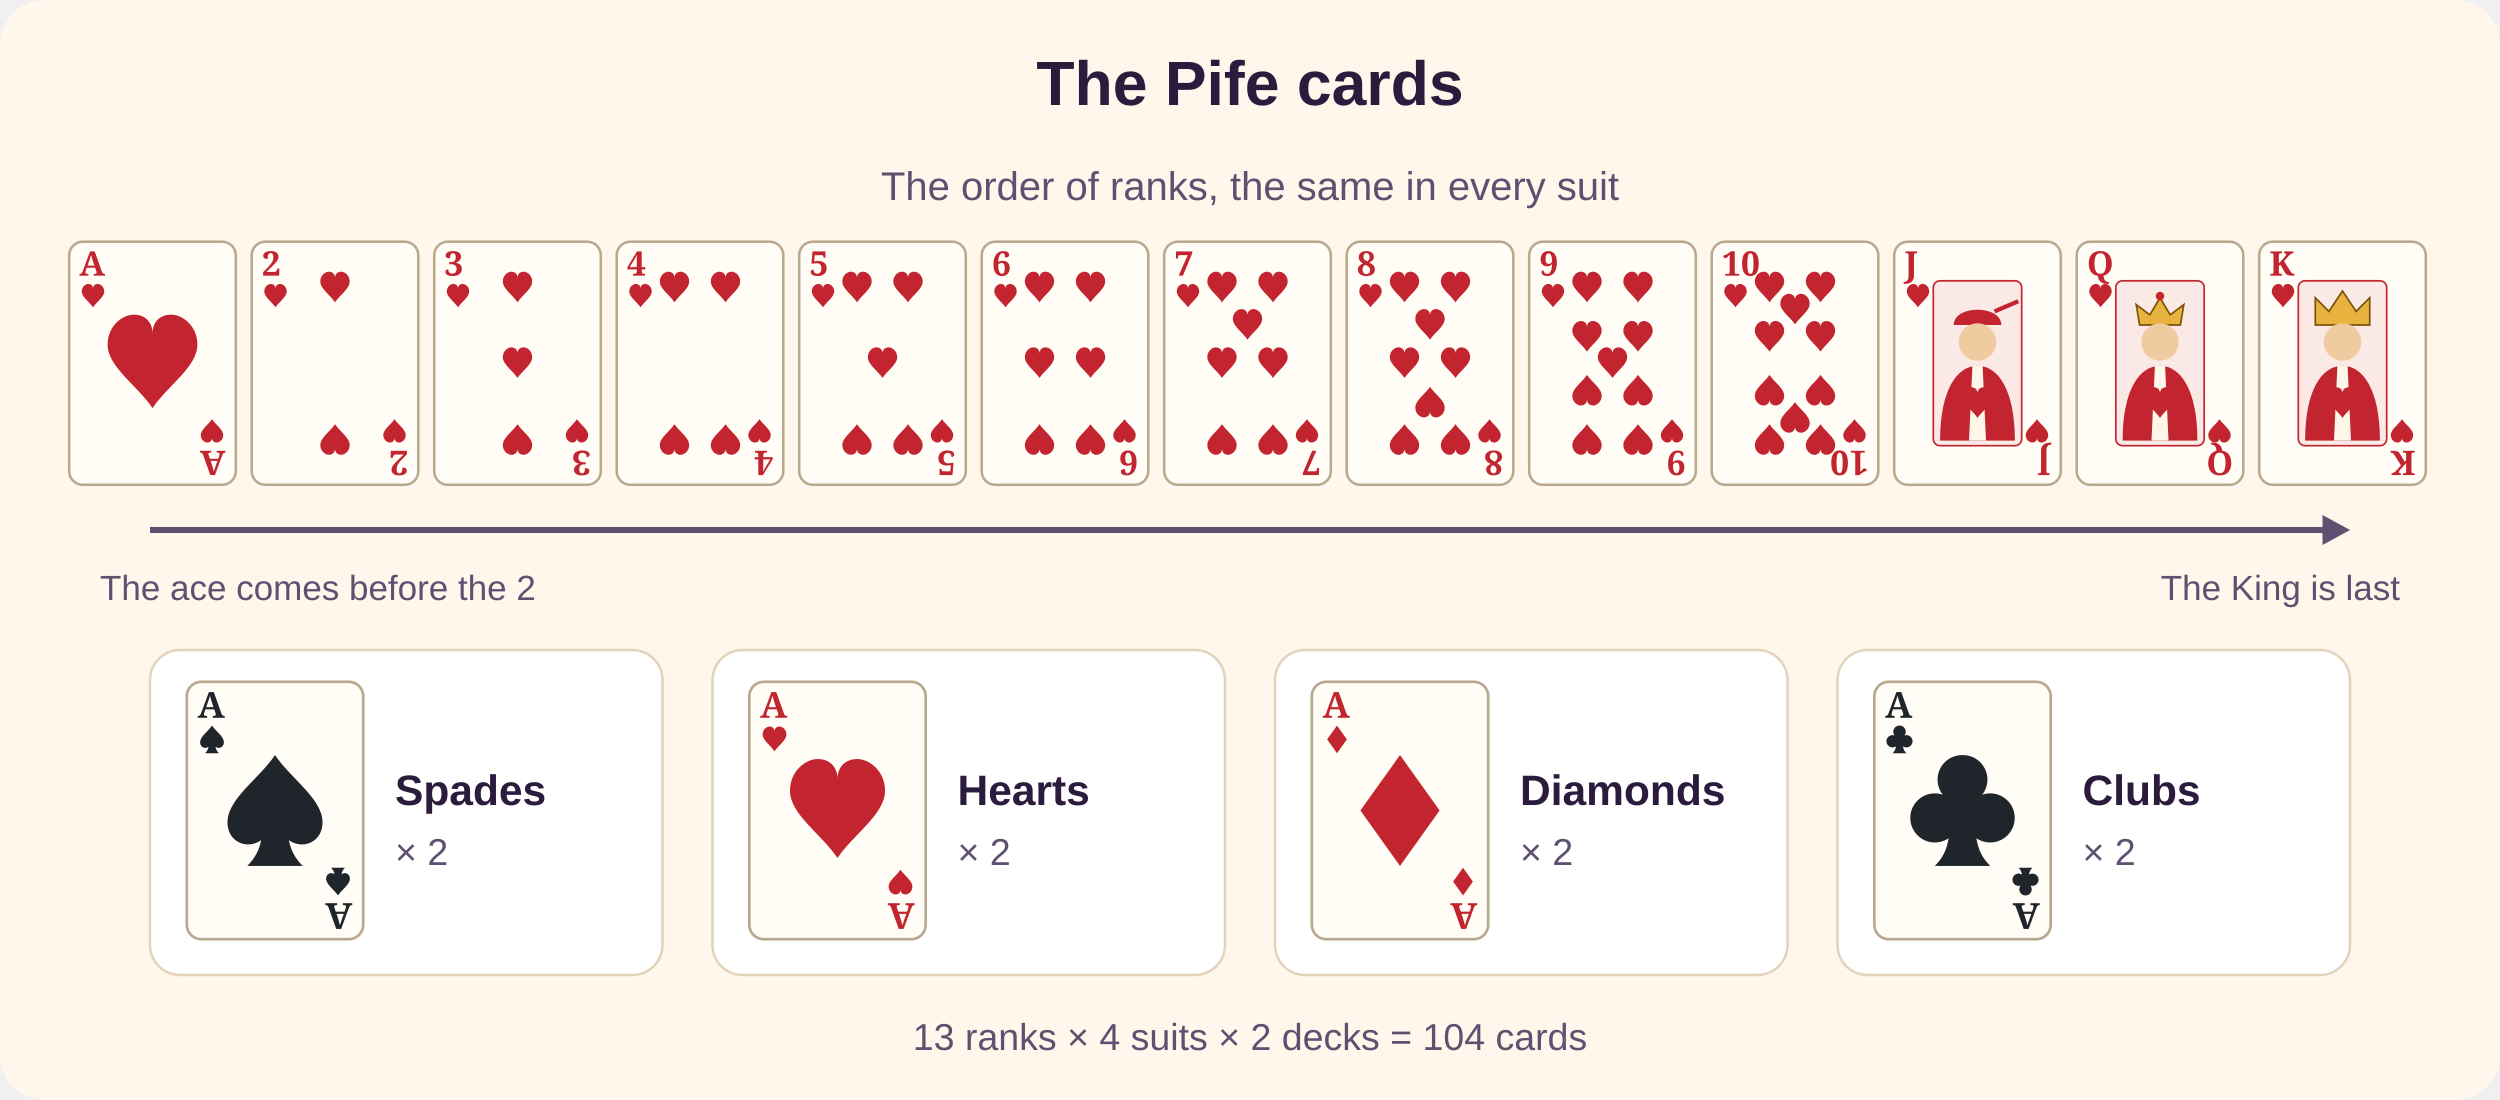
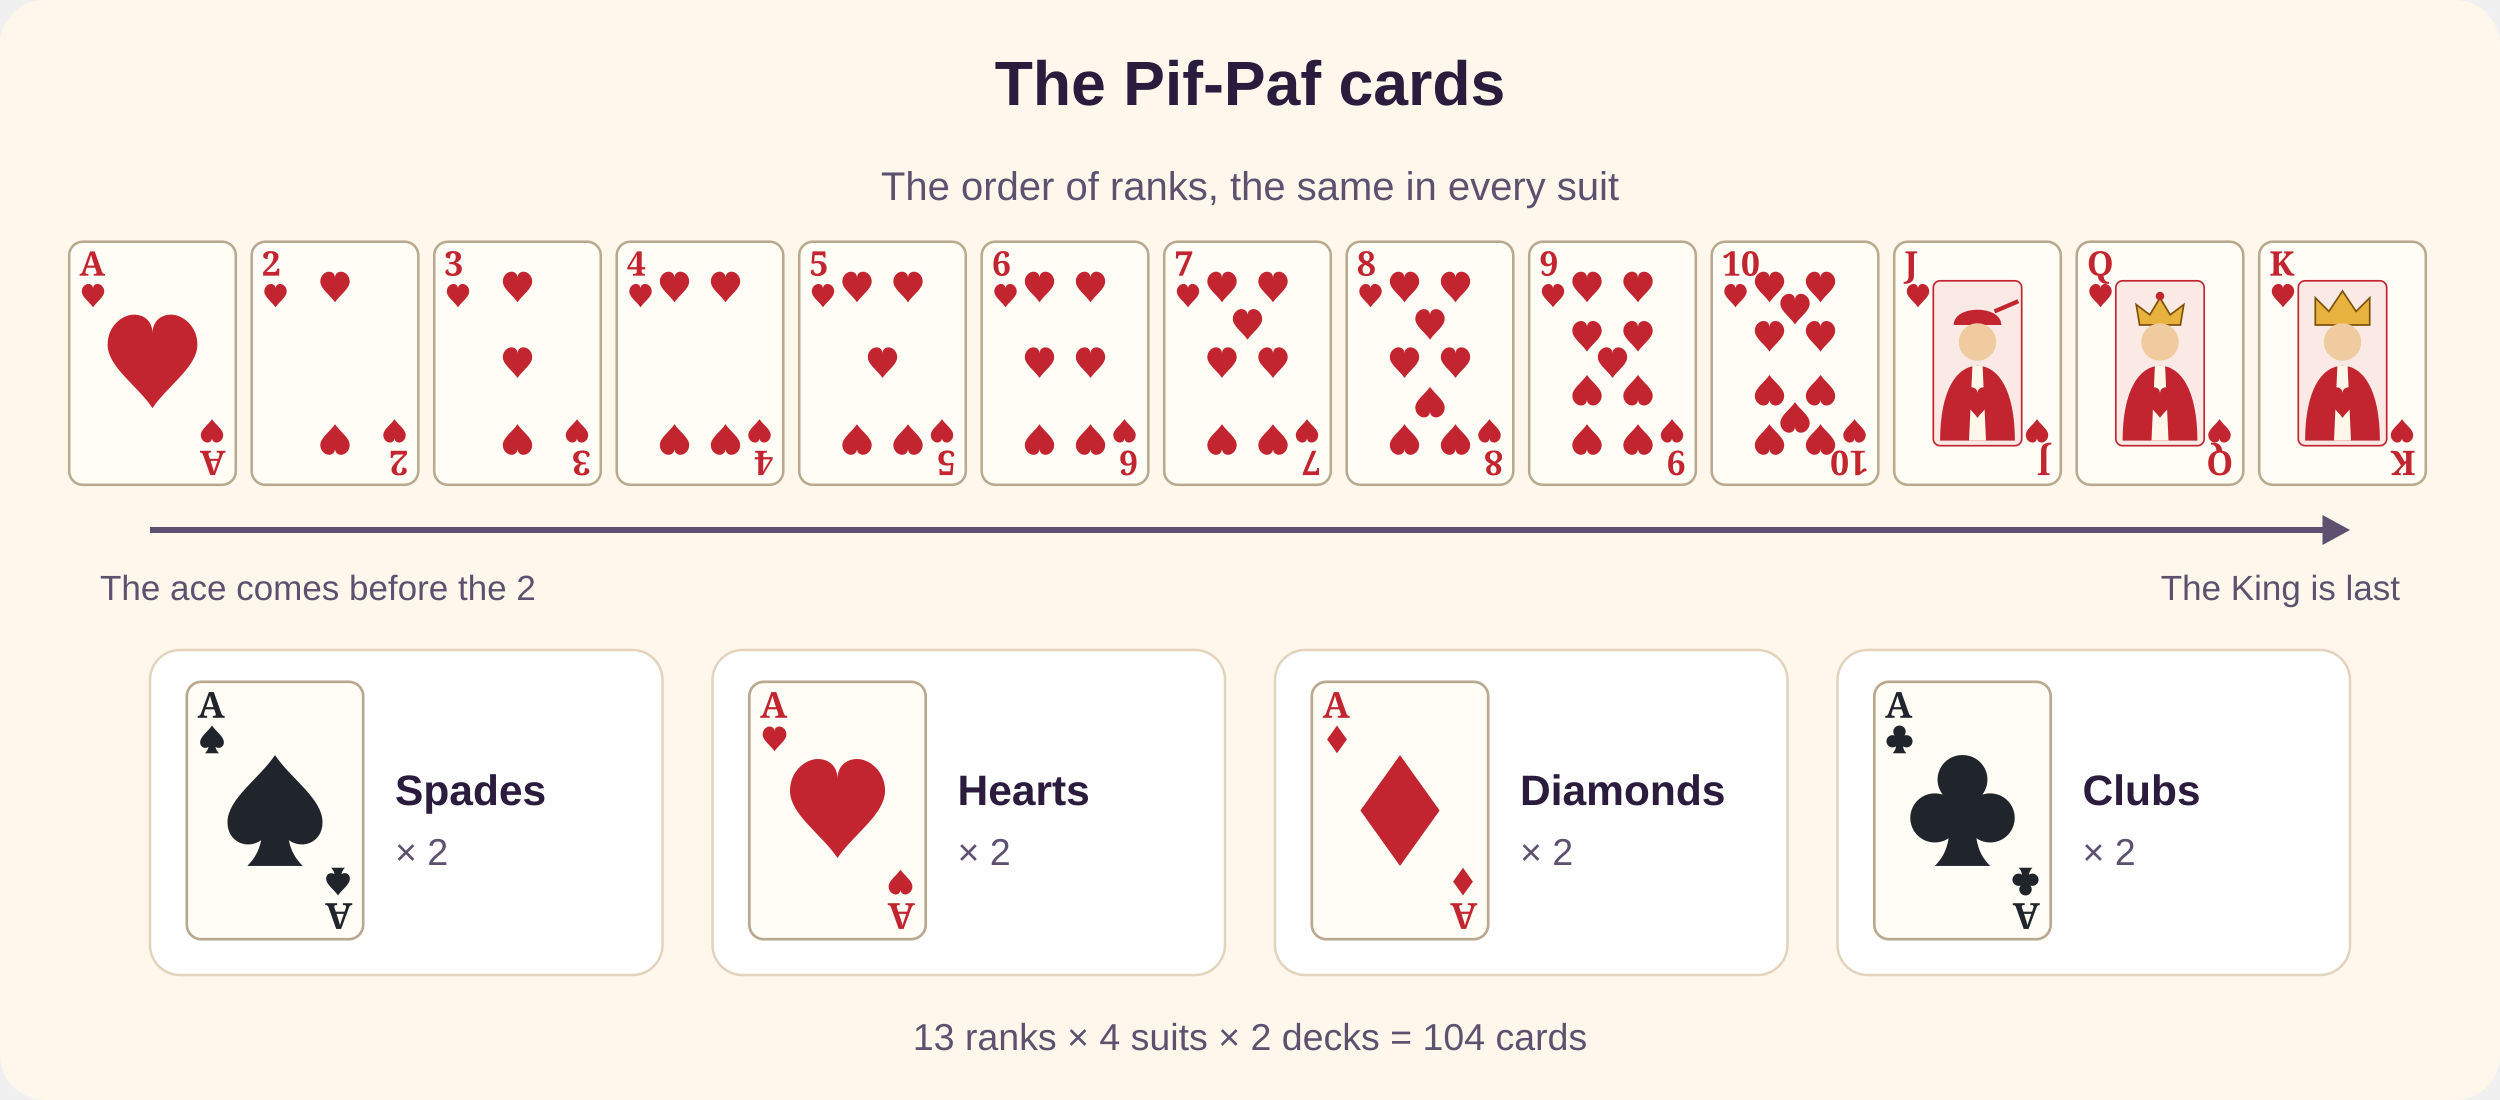
<svg xmlns="http://www.w3.org/2000/svg" viewBox="0 0 1000 440" role="img" aria-labelledby="t d" font-family="'Trebuchet MS', 'Segoe UI', 'Helvetica Neue', Arial, sans-serif">
  <rect width="1000" height="440" rx="18" fill="#FFF7EC" />
-   <text x="500" y="42" font-size="25" fill="#2B1B3D" font-weight="700" text-anchor="middle">The Pife cards</text>
+   <text x="500" y="42" font-size="25" fill="#2B1B3D" font-weight="700" text-anchor="middle">The Pif-Paf cards</text>
  <text x="500" y="80" font-size="16" fill="#5E5170" text-anchor="middle">The order of ranks, the same in every suit</text>
  <svg x="27" y="96" width="68" height="98.6" viewBox="0 0 100 145">
    <rect x="1" y="1" width="98" height="143" rx="8" fill="#FFFDF6" stroke="#B9A98F" stroke-width="1.500" />
    <text x="7" y="21" font-family="Georgia, serif" font-weight="700" font-size="20" fill="#C2252F">A</text>
    <path transform="translate(15 33) scale(0.55)" d="M0 12C-4 6 -12 1 -12 -5C-12 -10 -8 -13 -5 -13C-2 -13 0 -11 0 -8C0 -11 2 -13 5 -13C8 -13 12 -10 12 -5C12 1 4 6 0 12Z" fill="#C2252F" />
    <g transform="rotate(180 50 72.500)">
      <text x="7" y="21" font-family="Georgia, serif" font-weight="700" font-size="20" fill="#C2252F">A</text>
      <path transform="translate(15 33) scale(0.55)" d="M0 12C-4 6 -12 1 -12 -5C-12 -10 -8 -13 -5 -13C-2 -13 0 -11 0 -8C0 -11 2 -13 5 -13C8 -13 12 -10 12 -5C12 1 4 6 0 12Z" fill="#C2252F" />
    </g>
    <path transform="translate(50 72.5) scale(2.2)" d="M0 12C-4 6 -12 1 -12 -5C-12 -10 -8 -13 -5 -13C-2 -13 0 -11 0 -8C0 -11 2 -13 5 -13C8 -13 12 -10 12 -5C12 1 4 6 0 12Z" fill="#C2252F" />
  </svg>
  <svg x="100" y="96" width="68" height="98.6" viewBox="0 0 100 145">
    <rect x="1" y="1" width="98" height="143" rx="8" fill="#FFFDF6" stroke="#B9A98F" stroke-width="1.500" />
    <text x="7" y="21" font-family="Georgia, serif" font-weight="700" font-size="20" fill="#C2252F">2</text>
    <path transform="translate(15 33) scale(0.55)" d="M0 12C-4 6 -12 1 -12 -5C-12 -10 -8 -13 -5 -13C-2 -13 0 -11 0 -8C0 -11 2 -13 5 -13C8 -13 12 -10 12 -5C12 1 4 6 0 12Z" fill="#C2252F" />
    <g transform="rotate(180 50 72.500)">
      <text x="7" y="21" font-family="Georgia, serif" font-weight="700" font-size="20" fill="#C2252F">2</text>
      <path transform="translate(15 33) scale(0.55)" d="M0 12C-4 6 -12 1 -12 -5C-12 -10 -8 -13 -5 -13C-2 -13 0 -11 0 -8C0 -11 2 -13 5 -13C8 -13 12 -10 12 -5C12 1 4 6 0 12Z" fill="#C2252F" />
    </g>
    <path transform="translate(50 28) scale(0.72)" d="M0 12C-4 6 -12 1 -12 -5C-12 -10 -8 -13 -5 -13C-2 -13 0 -11 0 -8C0 -11 2 -13 5 -13C8 -13 12 -10 12 -5C12 1 4 6 0 12Z" fill="#C2252F" />
    <path transform="translate(50 117) scale(0.72) rotate(180)" d="M0 12C-4 6 -12 1 -12 -5C-12 -10 -8 -13 -5 -13C-2 -13 0 -11 0 -8C0 -11 2 -13 5 -13C8 -13 12 -10 12 -5C12 1 4 6 0 12Z" fill="#C2252F" />
  </svg>
  <svg x="173" y="96" width="68" height="98.6" viewBox="0 0 100 145">
    <rect x="1" y="1" width="98" height="143" rx="8" fill="#FFFDF6" stroke="#B9A98F" stroke-width="1.500" />
    <text x="7" y="21" font-family="Georgia, serif" font-weight="700" font-size="20" fill="#C2252F">3</text>
    <path transform="translate(15 33) scale(0.55)" d="M0 12C-4 6 -12 1 -12 -5C-12 -10 -8 -13 -5 -13C-2 -13 0 -11 0 -8C0 -11 2 -13 5 -13C8 -13 12 -10 12 -5C12 1 4 6 0 12Z" fill="#C2252F" />
    <g transform="rotate(180 50 72.500)">
      <text x="7" y="21" font-family="Georgia, serif" font-weight="700" font-size="20" fill="#C2252F">3</text>
      <path transform="translate(15 33) scale(0.55)" d="M0 12C-4 6 -12 1 -12 -5C-12 -10 -8 -13 -5 -13C-2 -13 0 -11 0 -8C0 -11 2 -13 5 -13C8 -13 12 -10 12 -5C12 1 4 6 0 12Z" fill="#C2252F" />
    </g>
    <path transform="translate(50 28) scale(0.72)" d="M0 12C-4 6 -12 1 -12 -5C-12 -10 -8 -13 -5 -13C-2 -13 0 -11 0 -8C0 -11 2 -13 5 -13C8 -13 12 -10 12 -5C12 1 4 6 0 12Z" fill="#C2252F" />
    <path transform="translate(50 72.5) scale(0.72)" d="M0 12C-4 6 -12 1 -12 -5C-12 -10 -8 -13 -5 -13C-2 -13 0 -11 0 -8C0 -11 2 -13 5 -13C8 -13 12 -10 12 -5C12 1 4 6 0 12Z" fill="#C2252F" />
    <path transform="translate(50 117) scale(0.72) rotate(180)" d="M0 12C-4 6 -12 1 -12 -5C-12 -10 -8 -13 -5 -13C-2 -13 0 -11 0 -8C0 -11 2 -13 5 -13C8 -13 12 -10 12 -5C12 1 4 6 0 12Z" fill="#C2252F" />
  </svg>
  <svg x="246" y="96" width="68" height="98.6" viewBox="0 0 100 145">
    <rect x="1" y="1" width="98" height="143" rx="8" fill="#FFFDF6" stroke="#B9A98F" stroke-width="1.500" />
    <text x="7" y="21" font-family="Georgia, serif" font-weight="700" font-size="20" fill="#C2252F">4</text>
    <path transform="translate(15 33) scale(0.55)" d="M0 12C-4 6 -12 1 -12 -5C-12 -10 -8 -13 -5 -13C-2 -13 0 -11 0 -8C0 -11 2 -13 5 -13C8 -13 12 -10 12 -5C12 1 4 6 0 12Z" fill="#C2252F" />
    <g transform="rotate(180 50 72.500)">
      <text x="7" y="21" font-family="Georgia, serif" font-weight="700" font-size="20" fill="#C2252F">4</text>
      <path transform="translate(15 33) scale(0.55)" d="M0 12C-4 6 -12 1 -12 -5C-12 -10 -8 -13 -5 -13C-2 -13 0 -11 0 -8C0 -11 2 -13 5 -13C8 -13 12 -10 12 -5C12 1 4 6 0 12Z" fill="#C2252F" />
    </g>
    <path transform="translate(35 28) scale(0.72)" d="M0 12C-4 6 -12 1 -12 -5C-12 -10 -8 -13 -5 -13C-2 -13 0 -11 0 -8C0 -11 2 -13 5 -13C8 -13 12 -10 12 -5C12 1 4 6 0 12Z" fill="#C2252F" />
    <path transform="translate(65 28) scale(0.72)" d="M0 12C-4 6 -12 1 -12 -5C-12 -10 -8 -13 -5 -13C-2 -13 0 -11 0 -8C0 -11 2 -13 5 -13C8 -13 12 -10 12 -5C12 1 4 6 0 12Z" fill="#C2252F" />
    <path transform="translate(35 117) scale(0.72) rotate(180)" d="M0 12C-4 6 -12 1 -12 -5C-12 -10 -8 -13 -5 -13C-2 -13 0 -11 0 -8C0 -11 2 -13 5 -13C8 -13 12 -10 12 -5C12 1 4 6 0 12Z" fill="#C2252F" />
    <path transform="translate(65 117) scale(0.72) rotate(180)" d="M0 12C-4 6 -12 1 -12 -5C-12 -10 -8 -13 -5 -13C-2 -13 0 -11 0 -8C0 -11 2 -13 5 -13C8 -13 12 -10 12 -5C12 1 4 6 0 12Z" fill="#C2252F" />
  </svg>
  <svg x="319" y="96" width="68" height="98.6" viewBox="0 0 100 145">
    <rect x="1" y="1" width="98" height="143" rx="8" fill="#FFFDF6" stroke="#B9A98F" stroke-width="1.500" />
    <text x="7" y="21" font-family="Georgia, serif" font-weight="700" font-size="20" fill="#C2252F">5</text>
    <path transform="translate(15 33) scale(0.55)" d="M0 12C-4 6 -12 1 -12 -5C-12 -10 -8 -13 -5 -13C-2 -13 0 -11 0 -8C0 -11 2 -13 5 -13C8 -13 12 -10 12 -5C12 1 4 6 0 12Z" fill="#C2252F" />
    <g transform="rotate(180 50 72.500)">
      <text x="7" y="21" font-family="Georgia, serif" font-weight="700" font-size="20" fill="#C2252F">5</text>
      <path transform="translate(15 33) scale(0.55)" d="M0 12C-4 6 -12 1 -12 -5C-12 -10 -8 -13 -5 -13C-2 -13 0 -11 0 -8C0 -11 2 -13 5 -13C8 -13 12 -10 12 -5C12 1 4 6 0 12Z" fill="#C2252F" />
    </g>
    <path transform="translate(35 28) scale(0.72)" d="M0 12C-4 6 -12 1 -12 -5C-12 -10 -8 -13 -5 -13C-2 -13 0 -11 0 -8C0 -11 2 -13 5 -13C8 -13 12 -10 12 -5C12 1 4 6 0 12Z" fill="#C2252F" />
    <path transform="translate(65 28) scale(0.72)" d="M0 12C-4 6 -12 1 -12 -5C-12 -10 -8 -13 -5 -13C-2 -13 0 -11 0 -8C0 -11 2 -13 5 -13C8 -13 12 -10 12 -5C12 1 4 6 0 12Z" fill="#C2252F" />
    <path transform="translate(50 72.5) scale(0.72)" d="M0 12C-4 6 -12 1 -12 -5C-12 -10 -8 -13 -5 -13C-2 -13 0 -11 0 -8C0 -11 2 -13 5 -13C8 -13 12 -10 12 -5C12 1 4 6 0 12Z" fill="#C2252F" />
    <path transform="translate(35 117) scale(0.72) rotate(180)" d="M0 12C-4 6 -12 1 -12 -5C-12 -10 -8 -13 -5 -13C-2 -13 0 -11 0 -8C0 -11 2 -13 5 -13C8 -13 12 -10 12 -5C12 1 4 6 0 12Z" fill="#C2252F" />
    <path transform="translate(65 117) scale(0.72) rotate(180)" d="M0 12C-4 6 -12 1 -12 -5C-12 -10 -8 -13 -5 -13C-2 -13 0 -11 0 -8C0 -11 2 -13 5 -13C8 -13 12 -10 12 -5C12 1 4 6 0 12Z" fill="#C2252F" />
  </svg>
  <svg x="392" y="96" width="68" height="98.6" viewBox="0 0 100 145">
    <rect x="1" y="1" width="98" height="143" rx="8" fill="#FFFDF6" stroke="#B9A98F" stroke-width="1.500" />
    <text x="7" y="21" font-family="Georgia, serif" font-weight="700" font-size="20" fill="#C2252F">6</text>
    <path transform="translate(15 33) scale(0.55)" d="M0 12C-4 6 -12 1 -12 -5C-12 -10 -8 -13 -5 -13C-2 -13 0 -11 0 -8C0 -11 2 -13 5 -13C8 -13 12 -10 12 -5C12 1 4 6 0 12Z" fill="#C2252F" />
    <g transform="rotate(180 50 72.500)">
      <text x="7" y="21" font-family="Georgia, serif" font-weight="700" font-size="20" fill="#C2252F">6</text>
      <path transform="translate(15 33) scale(0.55)" d="M0 12C-4 6 -12 1 -12 -5C-12 -10 -8 -13 -5 -13C-2 -13 0 -11 0 -8C0 -11 2 -13 5 -13C8 -13 12 -10 12 -5C12 1 4 6 0 12Z" fill="#C2252F" />
    </g>
    <path transform="translate(35 28) scale(0.72)" d="M0 12C-4 6 -12 1 -12 -5C-12 -10 -8 -13 -5 -13C-2 -13 0 -11 0 -8C0 -11 2 -13 5 -13C8 -13 12 -10 12 -5C12 1 4 6 0 12Z" fill="#C2252F" />
    <path transform="translate(65 28) scale(0.72)" d="M0 12C-4 6 -12 1 -12 -5C-12 -10 -8 -13 -5 -13C-2 -13 0 -11 0 -8C0 -11 2 -13 5 -13C8 -13 12 -10 12 -5C12 1 4 6 0 12Z" fill="#C2252F" />
    <path transform="translate(35 72.5) scale(0.72)" d="M0 12C-4 6 -12 1 -12 -5C-12 -10 -8 -13 -5 -13C-2 -13 0 -11 0 -8C0 -11 2 -13 5 -13C8 -13 12 -10 12 -5C12 1 4 6 0 12Z" fill="#C2252F" />
    <path transform="translate(65 72.5) scale(0.72)" d="M0 12C-4 6 -12 1 -12 -5C-12 -10 -8 -13 -5 -13C-2 -13 0 -11 0 -8C0 -11 2 -13 5 -13C8 -13 12 -10 12 -5C12 1 4 6 0 12Z" fill="#C2252F" />
    <path transform="translate(35 117) scale(0.72) rotate(180)" d="M0 12C-4 6 -12 1 -12 -5C-12 -10 -8 -13 -5 -13C-2 -13 0 -11 0 -8C0 -11 2 -13 5 -13C8 -13 12 -10 12 -5C12 1 4 6 0 12Z" fill="#C2252F" />
    <path transform="translate(65 117) scale(0.72) rotate(180)" d="M0 12C-4 6 -12 1 -12 -5C-12 -10 -8 -13 -5 -13C-2 -13 0 -11 0 -8C0 -11 2 -13 5 -13C8 -13 12 -10 12 -5C12 1 4 6 0 12Z" fill="#C2252F" />
  </svg>
  <svg x="465" y="96" width="68" height="98.6" viewBox="0 0 100 145">
    <rect x="1" y="1" width="98" height="143" rx="8" fill="#FFFDF6" stroke="#B9A98F" stroke-width="1.500" />
    <text x="7" y="21" font-family="Georgia, serif" font-weight="700" font-size="20" fill="#C2252F">7</text>
    <path transform="translate(15 33) scale(0.55)" d="M0 12C-4 6 -12 1 -12 -5C-12 -10 -8 -13 -5 -13C-2 -13 0 -11 0 -8C0 -11 2 -13 5 -13C8 -13 12 -10 12 -5C12 1 4 6 0 12Z" fill="#C2252F" />
    <g transform="rotate(180 50 72.500)">
      <text x="7" y="21" font-family="Georgia, serif" font-weight="700" font-size="20" fill="#C2252F">7</text>
      <path transform="translate(15 33) scale(0.55)" d="M0 12C-4 6 -12 1 -12 -5C-12 -10 -8 -13 -5 -13C-2 -13 0 -11 0 -8C0 -11 2 -13 5 -13C8 -13 12 -10 12 -5C12 1 4 6 0 12Z" fill="#C2252F" />
    </g>
    <path transform="translate(35 28) scale(0.72)" d="M0 12C-4 6 -12 1 -12 -5C-12 -10 -8 -13 -5 -13C-2 -13 0 -11 0 -8C0 -11 2 -13 5 -13C8 -13 12 -10 12 -5C12 1 4 6 0 12Z" fill="#C2252F" />
    <path transform="translate(65 28) scale(0.72)" d="M0 12C-4 6 -12 1 -12 -5C-12 -10 -8 -13 -5 -13C-2 -13 0 -11 0 -8C0 -11 2 -13 5 -13C8 -13 12 -10 12 -5C12 1 4 6 0 12Z" fill="#C2252F" />
    <path transform="translate(50 50) scale(0.72)" d="M0 12C-4 6 -12 1 -12 -5C-12 -10 -8 -13 -5 -13C-2 -13 0 -11 0 -8C0 -11 2 -13 5 -13C8 -13 12 -10 12 -5C12 1 4 6 0 12Z" fill="#C2252F" />
    <path transform="translate(35 72.5) scale(0.72)" d="M0 12C-4 6 -12 1 -12 -5C-12 -10 -8 -13 -5 -13C-2 -13 0 -11 0 -8C0 -11 2 -13 5 -13C8 -13 12 -10 12 -5C12 1 4 6 0 12Z" fill="#C2252F" />
    <path transform="translate(65 72.5) scale(0.72)" d="M0 12C-4 6 -12 1 -12 -5C-12 -10 -8 -13 -5 -13C-2 -13 0 -11 0 -8C0 -11 2 -13 5 -13C8 -13 12 -10 12 -5C12 1 4 6 0 12Z" fill="#C2252F" />
    <path transform="translate(35 117) scale(0.72) rotate(180)" d="M0 12C-4 6 -12 1 -12 -5C-12 -10 -8 -13 -5 -13C-2 -13 0 -11 0 -8C0 -11 2 -13 5 -13C8 -13 12 -10 12 -5C12 1 4 6 0 12Z" fill="#C2252F" />
    <path transform="translate(65 117) scale(0.72) rotate(180)" d="M0 12C-4 6 -12 1 -12 -5C-12 -10 -8 -13 -5 -13C-2 -13 0 -11 0 -8C0 -11 2 -13 5 -13C8 -13 12 -10 12 -5C12 1 4 6 0 12Z" fill="#C2252F" />
  </svg>
  <svg x="538" y="96" width="68" height="98.6" viewBox="0 0 100 145">
    <rect x="1" y="1" width="98" height="143" rx="8" fill="#FFFDF6" stroke="#B9A98F" stroke-width="1.500" />
    <text x="7" y="21" font-family="Georgia, serif" font-weight="700" font-size="20" fill="#C2252F">8</text>
    <path transform="translate(15 33) scale(0.55)" d="M0 12C-4 6 -12 1 -12 -5C-12 -10 -8 -13 -5 -13C-2 -13 0 -11 0 -8C0 -11 2 -13 5 -13C8 -13 12 -10 12 -5C12 1 4 6 0 12Z" fill="#C2252F" />
    <g transform="rotate(180 50 72.500)">
      <text x="7" y="21" font-family="Georgia, serif" font-weight="700" font-size="20" fill="#C2252F">8</text>
      <path transform="translate(15 33) scale(0.55)" d="M0 12C-4 6 -12 1 -12 -5C-12 -10 -8 -13 -5 -13C-2 -13 0 -11 0 -8C0 -11 2 -13 5 -13C8 -13 12 -10 12 -5C12 1 4 6 0 12Z" fill="#C2252F" />
    </g>
    <path transform="translate(35 28) scale(0.72)" d="M0 12C-4 6 -12 1 -12 -5C-12 -10 -8 -13 -5 -13C-2 -13 0 -11 0 -8C0 -11 2 -13 5 -13C8 -13 12 -10 12 -5C12 1 4 6 0 12Z" fill="#C2252F" />
    <path transform="translate(65 28) scale(0.72)" d="M0 12C-4 6 -12 1 -12 -5C-12 -10 -8 -13 -5 -13C-2 -13 0 -11 0 -8C0 -11 2 -13 5 -13C8 -13 12 -10 12 -5C12 1 4 6 0 12Z" fill="#C2252F" />
    <path transform="translate(50 50) scale(0.72)" d="M0 12C-4 6 -12 1 -12 -5C-12 -10 -8 -13 -5 -13C-2 -13 0 -11 0 -8C0 -11 2 -13 5 -13C8 -13 12 -10 12 -5C12 1 4 6 0 12Z" fill="#C2252F" />
    <path transform="translate(35 72.5) scale(0.72)" d="M0 12C-4 6 -12 1 -12 -5C-12 -10 -8 -13 -5 -13C-2 -13 0 -11 0 -8C0 -11 2 -13 5 -13C8 -13 12 -10 12 -5C12 1 4 6 0 12Z" fill="#C2252F" />
    <path transform="translate(65 72.5) scale(0.72)" d="M0 12C-4 6 -12 1 -12 -5C-12 -10 -8 -13 -5 -13C-2 -13 0 -11 0 -8C0 -11 2 -13 5 -13C8 -13 12 -10 12 -5C12 1 4 6 0 12Z" fill="#C2252F" />
    <path transform="translate(50 95) scale(0.72) rotate(180)" d="M0 12C-4 6 -12 1 -12 -5C-12 -10 -8 -13 -5 -13C-2 -13 0 -11 0 -8C0 -11 2 -13 5 -13C8 -13 12 -10 12 -5C12 1 4 6 0 12Z" fill="#C2252F" />
    <path transform="translate(35 117) scale(0.72) rotate(180)" d="M0 12C-4 6 -12 1 -12 -5C-12 -10 -8 -13 -5 -13C-2 -13 0 -11 0 -8C0 -11 2 -13 5 -13C8 -13 12 -10 12 -5C12 1 4 6 0 12Z" fill="#C2252F" />
    <path transform="translate(65 117) scale(0.72) rotate(180)" d="M0 12C-4 6 -12 1 -12 -5C-12 -10 -8 -13 -5 -13C-2 -13 0 -11 0 -8C0 -11 2 -13 5 -13C8 -13 12 -10 12 -5C12 1 4 6 0 12Z" fill="#C2252F" />
  </svg>
  <svg x="611" y="96" width="68" height="98.6" viewBox="0 0 100 145">
    <rect x="1" y="1" width="98" height="143" rx="8" fill="#FFFDF6" stroke="#B9A98F" stroke-width="1.500" />
    <text x="7" y="21" font-family="Georgia, serif" font-weight="700" font-size="20" fill="#C2252F">9</text>
    <path transform="translate(15 33) scale(0.55)" d="M0 12C-4 6 -12 1 -12 -5C-12 -10 -8 -13 -5 -13C-2 -13 0 -11 0 -8C0 -11 2 -13 5 -13C8 -13 12 -10 12 -5C12 1 4 6 0 12Z" fill="#C2252F" />
    <g transform="rotate(180 50 72.500)">
      <text x="7" y="21" font-family="Georgia, serif" font-weight="700" font-size="20" fill="#C2252F">9</text>
      <path transform="translate(15 33) scale(0.55)" d="M0 12C-4 6 -12 1 -12 -5C-12 -10 -8 -13 -5 -13C-2 -13 0 -11 0 -8C0 -11 2 -13 5 -13C8 -13 12 -10 12 -5C12 1 4 6 0 12Z" fill="#C2252F" />
    </g>
    <path transform="translate(35 28) scale(0.72)" d="M0 12C-4 6 -12 1 -12 -5C-12 -10 -8 -13 -5 -13C-2 -13 0 -11 0 -8C0 -11 2 -13 5 -13C8 -13 12 -10 12 -5C12 1 4 6 0 12Z" fill="#C2252F" />
    <path transform="translate(65 28) scale(0.72)" d="M0 12C-4 6 -12 1 -12 -5C-12 -10 -8 -13 -5 -13C-2 -13 0 -11 0 -8C0 -11 2 -13 5 -13C8 -13 12 -10 12 -5C12 1 4 6 0 12Z" fill="#C2252F" />
    <path transform="translate(35 57) scale(0.72)" d="M0 12C-4 6 -12 1 -12 -5C-12 -10 -8 -13 -5 -13C-2 -13 0 -11 0 -8C0 -11 2 -13 5 -13C8 -13 12 -10 12 -5C12 1 4 6 0 12Z" fill="#C2252F" />
    <path transform="translate(65 57) scale(0.72)" d="M0 12C-4 6 -12 1 -12 -5C-12 -10 -8 -13 -5 -13C-2 -13 0 -11 0 -8C0 -11 2 -13 5 -13C8 -13 12 -10 12 -5C12 1 4 6 0 12Z" fill="#C2252F" />
    <path transform="translate(50 72.5) scale(0.72)" d="M0 12C-4 6 -12 1 -12 -5C-12 -10 -8 -13 -5 -13C-2 -13 0 -11 0 -8C0 -11 2 -13 5 -13C8 -13 12 -10 12 -5C12 1 4 6 0 12Z" fill="#C2252F" />
    <path transform="translate(35 88) scale(0.72) rotate(180)" d="M0 12C-4 6 -12 1 -12 -5C-12 -10 -8 -13 -5 -13C-2 -13 0 -11 0 -8C0 -11 2 -13 5 -13C8 -13 12 -10 12 -5C12 1 4 6 0 12Z" fill="#C2252F" />
    <path transform="translate(65 88) scale(0.72) rotate(180)" d="M0 12C-4 6 -12 1 -12 -5C-12 -10 -8 -13 -5 -13C-2 -13 0 -11 0 -8C0 -11 2 -13 5 -13C8 -13 12 -10 12 -5C12 1 4 6 0 12Z" fill="#C2252F" />
    <path transform="translate(35 117) scale(0.72) rotate(180)" d="M0 12C-4 6 -12 1 -12 -5C-12 -10 -8 -13 -5 -13C-2 -13 0 -11 0 -8C0 -11 2 -13 5 -13C8 -13 12 -10 12 -5C12 1 4 6 0 12Z" fill="#C2252F" />
    <path transform="translate(65 117) scale(0.72) rotate(180)" d="M0 12C-4 6 -12 1 -12 -5C-12 -10 -8 -13 -5 -13C-2 -13 0 -11 0 -8C0 -11 2 -13 5 -13C8 -13 12 -10 12 -5C12 1 4 6 0 12Z" fill="#C2252F" />
  </svg>
  <svg x="684" y="96" width="68" height="98.6" viewBox="0 0 100 145">
    <rect x="1" y="1" width="98" height="143" rx="8" fill="#FFFDF6" stroke="#B9A98F" stroke-width="1.500" />
    <text x="7" y="21" font-family="Georgia, serif" font-weight="700" font-size="20" fill="#C2252F">10</text>
    <path transform="translate(15 33) scale(0.55)" d="M0 12C-4 6 -12 1 -12 -5C-12 -10 -8 -13 -5 -13C-2 -13 0 -11 0 -8C0 -11 2 -13 5 -13C8 -13 12 -10 12 -5C12 1 4 6 0 12Z" fill="#C2252F" />
    <g transform="rotate(180 50 72.500)">
      <text x="7" y="21" font-family="Georgia, serif" font-weight="700" font-size="20" fill="#C2252F">10</text>
      <path transform="translate(15 33) scale(0.55)" d="M0 12C-4 6 -12 1 -12 -5C-12 -10 -8 -13 -5 -13C-2 -13 0 -11 0 -8C0 -11 2 -13 5 -13C8 -13 12 -10 12 -5C12 1 4 6 0 12Z" fill="#C2252F" />
    </g>
    <path transform="translate(35 28) scale(0.72)" d="M0 12C-4 6 -12 1 -12 -5C-12 -10 -8 -13 -5 -13C-2 -13 0 -11 0 -8C0 -11 2 -13 5 -13C8 -13 12 -10 12 -5C12 1 4 6 0 12Z" fill="#C2252F" />
    <path transform="translate(65 28) scale(0.72)" d="M0 12C-4 6 -12 1 -12 -5C-12 -10 -8 -13 -5 -13C-2 -13 0 -11 0 -8C0 -11 2 -13 5 -13C8 -13 12 -10 12 -5C12 1 4 6 0 12Z" fill="#C2252F" />
    <path transform="translate(50 41) scale(0.72)" d="M0 12C-4 6 -12 1 -12 -5C-12 -10 -8 -13 -5 -13C-2 -13 0 -11 0 -8C0 -11 2 -13 5 -13C8 -13 12 -10 12 -5C12 1 4 6 0 12Z" fill="#C2252F" />
    <path transform="translate(35 57) scale(0.72)" d="M0 12C-4 6 -12 1 -12 -5C-12 -10 -8 -13 -5 -13C-2 -13 0 -11 0 -8C0 -11 2 -13 5 -13C8 -13 12 -10 12 -5C12 1 4 6 0 12Z" fill="#C2252F" />
    <path transform="translate(65 57) scale(0.72)" d="M0 12C-4 6 -12 1 -12 -5C-12 -10 -8 -13 -5 -13C-2 -13 0 -11 0 -8C0 -11 2 -13 5 -13C8 -13 12 -10 12 -5C12 1 4 6 0 12Z" fill="#C2252F" />
    <path transform="translate(35 88) scale(0.72) rotate(180)" d="M0 12C-4 6 -12 1 -12 -5C-12 -10 -8 -13 -5 -13C-2 -13 0 -11 0 -8C0 -11 2 -13 5 -13C8 -13 12 -10 12 -5C12 1 4 6 0 12Z" fill="#C2252F" />
    <path transform="translate(65 88) scale(0.72) rotate(180)" d="M0 12C-4 6 -12 1 -12 -5C-12 -10 -8 -13 -5 -13C-2 -13 0 -11 0 -8C0 -11 2 -13 5 -13C8 -13 12 -10 12 -5C12 1 4 6 0 12Z" fill="#C2252F" />
    <path transform="translate(50 104) scale(0.72) rotate(180)" d="M0 12C-4 6 -12 1 -12 -5C-12 -10 -8 -13 -5 -13C-2 -13 0 -11 0 -8C0 -11 2 -13 5 -13C8 -13 12 -10 12 -5C12 1 4 6 0 12Z" fill="#C2252F" />
    <path transform="translate(35 117) scale(0.72) rotate(180)" d="M0 12C-4 6 -12 1 -12 -5C-12 -10 -8 -13 -5 -13C-2 -13 0 -11 0 -8C0 -11 2 -13 5 -13C8 -13 12 -10 12 -5C12 1 4 6 0 12Z" fill="#C2252F" />
    <path transform="translate(65 117) scale(0.72) rotate(180)" d="M0 12C-4 6 -12 1 -12 -5C-12 -10 -8 -13 -5 -13C-2 -13 0 -11 0 -8C0 -11 2 -13 5 -13C8 -13 12 -10 12 -5C12 1 4 6 0 12Z" fill="#C2252F" />
  </svg>
  <svg x="757" y="96" width="68" height="98.6" viewBox="0 0 100 145">
    <rect x="1" y="1" width="98" height="143" rx="8" fill="#FFFDF6" stroke="#B9A98F" stroke-width="1.500" />
    <text x="7" y="21" font-family="Georgia, serif" font-weight="700" font-size="20" fill="#C2252F">J</text>
    <path transform="translate(15 33) scale(0.55)" d="M0 12C-4 6 -12 1 -12 -5C-12 -10 -8 -13 -5 -13C-2 -13 0 -11 0 -8C0 -11 2 -13 5 -13C8 -13 12 -10 12 -5C12 1 4 6 0 12Z" fill="#C2252F" />
    <g transform="rotate(180 50 72.500)">
      <text x="7" y="21" font-family="Georgia, serif" font-weight="700" font-size="20" fill="#C2252F">J</text>
      <path transform="translate(15 33) scale(0.55)" d="M0 12C-4 6 -12 1 -12 -5C-12 -10 -8 -13 -5 -13C-2 -13 0 -11 0 -8C0 -11 2 -13 5 -13C8 -13 12 -10 12 -5C12 1 4 6 0 12Z" fill="#C2252F" />
    </g>
    <rect x="24" y="24" width="52" height="97" rx="4" fill="#FBE9E6" stroke="#C2252F" />
    <path d="M36 50C36 38 64 38 64 50Z" fill="#C2252F" />
    <path d="M60 42L74 36" stroke="#C2252F" stroke-width="2.500" />
    <circle cx="50" cy="60" r="11" fill="#F0CBA0" />
    <path d="M28 118C28 88 38 74 50 74S72 88 72 118Z" fill="#C2252F" />
    <path d="M47 74H53L55 118H45Z" fill="#FFF7EA" />
    <path transform="translate(50 96) scale(0.72)" d="M0 12C-4 6 -12 1 -12 -5C-12 -10 -8 -13 -5 -13C-2 -13 0 -11 0 -8C0 -11 2 -13 5 -13C8 -13 12 -10 12 -5C12 1 4 6 0 12Z" fill="#C2252F" />
  </svg>
  <svg x="830" y="96" width="68" height="98.6" viewBox="0 0 100 145">
    <rect x="1" y="1" width="98" height="143" rx="8" fill="#FFFDF6" stroke="#B9A98F" stroke-width="1.500" />
    <text x="7" y="21" font-family="Georgia, serif" font-weight="700" font-size="20" fill="#C2252F">Q</text>
    <path transform="translate(15 33) scale(0.55)" d="M0 12C-4 6 -12 1 -12 -5C-12 -10 -8 -13 -5 -13C-2 -13 0 -11 0 -8C0 -11 2 -13 5 -13C8 -13 12 -10 12 -5C12 1 4 6 0 12Z" fill="#C2252F" />
    <g transform="rotate(180 50 72.500)">
      <text x="7" y="21" font-family="Georgia, serif" font-weight="700" font-size="20" fill="#C2252F">Q</text>
      <path transform="translate(15 33) scale(0.55)" d="M0 12C-4 6 -12 1 -12 -5C-12 -10 -8 -13 -5 -13C-2 -13 0 -11 0 -8C0 -11 2 -13 5 -13C8 -13 12 -10 12 -5C12 1 4 6 0 12Z" fill="#C2252F" />
    </g>
    <rect x="24" y="24" width="52" height="97" rx="4" fill="#FBE9E6" stroke="#C2252F" />
    <path d="M38 50L36 38L44 44L50 34L56 44L64 38L62 50Z" fill="#E8B23E" stroke="#7A5208" />
    <circle cx="50" cy="33" r="2.500" fill="#C2252F" />
    <circle cx="50" cy="60" r="11" fill="#F0CBA0" />
    <path d="M28 118C28 88 38 74 50 74S72 88 72 118Z" fill="#C2252F" />
    <path d="M47 74H53L55 118H45Z" fill="#FFF7EA" />
    <path transform="translate(50 96) scale(0.72)" d="M0 12C-4 6 -12 1 -12 -5C-12 -10 -8 -13 -5 -13C-2 -13 0 -11 0 -8C0 -11 2 -13 5 -13C8 -13 12 -10 12 -5C12 1 4 6 0 12Z" fill="#C2252F" />
  </svg>
  <svg x="903" y="96" width="68" height="98.6" viewBox="0 0 100 145">
    <rect x="1" y="1" width="98" height="143" rx="8" fill="#FFFDF6" stroke="#B9A98F" stroke-width="1.500" />
    <text x="7" y="21" font-family="Georgia, serif" font-weight="700" font-size="20" fill="#C2252F">K</text>
    <path transform="translate(15 33) scale(0.55)" d="M0 12C-4 6 -12 1 -12 -5C-12 -10 -8 -13 -5 -13C-2 -13 0 -11 0 -8C0 -11 2 -13 5 -13C8 -13 12 -10 12 -5C12 1 4 6 0 12Z" fill="#C2252F" />
    <g transform="rotate(180 50 72.500)">
      <text x="7" y="21" font-family="Georgia, serif" font-weight="700" font-size="20" fill="#C2252F">K</text>
      <path transform="translate(15 33) scale(0.55)" d="M0 12C-4 6 -12 1 -12 -5C-12 -10 -8 -13 -5 -13C-2 -13 0 -11 0 -8C0 -11 2 -13 5 -13C8 -13 12 -10 12 -5C12 1 4 6 0 12Z" fill="#C2252F" />
    </g>
    <rect x="24" y="24" width="52" height="97" rx="4" fill="#FBE9E6" stroke="#C2252F" />
    <path d="M34 50L34 34L42 42L50 30L58 42L66 34L66 50Z" fill="#E8B23E" stroke="#7A5208" />
    <circle cx="50" cy="60" r="11" fill="#F0CBA0" />
    <path d="M28 118C28 88 38 74 50 74S72 88 72 118Z" fill="#C2252F" />
    <path d="M47 74H53L55 118H45Z" fill="#FFF7EA" />
    <path transform="translate(50 96) scale(0.72)" d="M0 12C-4 6 -12 1 -12 -5C-12 -10 -8 -13 -5 -13C-2 -13 0 -11 0 -8C0 -11 2 -13 5 -13C8 -13 12 -10 12 -5C12 1 4 6 0 12Z" fill="#C2252F" />
  </svg>
  <path d="M60 212H930" stroke="#5E5170" stroke-width="2.4" />
  <path d="M940 212l-11 -6v12z" fill="#5E5170" />
  <text x="40" y="240" font-size="14" fill="#5E5170">The ace comes before the 2</text>
  <text x="960" y="240" font-size="14" fill="#5E5170" text-anchor="end">The King is last</text>
  <rect x="60" y="260" width="205" height="130" rx="12" fill="#fff" stroke="#E2D3BC" />
  <svg x="74" y="272" width="72" height="104.4" viewBox="0 0 100 145">
    <rect x="1" y="1" width="98" height="143" rx="8" fill="#FFFDF6" stroke="#B9A98F" stroke-width="1.500" />
    <text x="7" y="21" font-family="Georgia, serif" font-weight="700" font-size="20" fill="#20242B">A</text>
    <path transform="translate(15 33) scale(0.55)" d="M0 -14C4 -8 12 -3 12 3C12 8 7 10 3.500 7.500C4 10 5 12 7 14H-7C-5 12 -4 10 -3.500 7.500C-7 10 -12 8 -12 3C-12 -3 -4 -8 0 -14Z" fill="#20242B" />
    <g transform="rotate(180 50 72.500)">
      <text x="7" y="21" font-family="Georgia, serif" font-weight="700" font-size="20" fill="#20242B">A</text>
      <path transform="translate(15 33) scale(0.55)" d="M0 -14C4 -8 12 -3 12 3C12 8 7 10 3.500 7.500C4 10 5 12 7 14H-7C-5 12 -4 10 -3.500 7.500C-7 10 -12 8 -12 3C-12 -3 -4 -8 0 -14Z" fill="#20242B" />
    </g>
    <path transform="translate(50 72.5) scale(2.2)" d="M0 -14C4 -8 12 -3 12 3C12 8 7 10 3.500 7.500C4 10 5 12 7 14H-7C-5 12 -4 10 -3.500 7.500C-7 10 -12 8 -12 3C-12 -3 -4 -8 0 -14Z" fill="#20242B" />
  </svg>
  <text x="158" y="322" font-size="17" fill="#2B1B3D" font-weight="700">Spades</text>
  <text x="158" y="346" font-size="15" fill="#5E5170">× 2</text>
  <rect x="285" y="260" width="205" height="130" rx="12" fill="#fff" stroke="#E2D3BC" />
  <svg x="299" y="272" width="72" height="104.4" viewBox="0 0 100 145">
    <rect x="1" y="1" width="98" height="143" rx="8" fill="#FFFDF6" stroke="#B9A98F" stroke-width="1.500" />
    <text x="7" y="21" font-family="Georgia, serif" font-weight="700" font-size="20" fill="#C2252F">A</text>
    <path transform="translate(15 33) scale(0.55)" d="M0 12C-4 6 -12 1 -12 -5C-12 -10 -8 -13 -5 -13C-2 -13 0 -11 0 -8C0 -11 2 -13 5 -13C8 -13 12 -10 12 -5C12 1 4 6 0 12Z" fill="#C2252F" />
    <g transform="rotate(180 50 72.500)">
      <text x="7" y="21" font-family="Georgia, serif" font-weight="700" font-size="20" fill="#C2252F">A</text>
      <path transform="translate(15 33) scale(0.55)" d="M0 12C-4 6 -12 1 -12 -5C-12 -10 -8 -13 -5 -13C-2 -13 0 -11 0 -8C0 -11 2 -13 5 -13C8 -13 12 -10 12 -5C12 1 4 6 0 12Z" fill="#C2252F" />
    </g>
    <path transform="translate(50 72.5) scale(2.2)" d="M0 12C-4 6 -12 1 -12 -5C-12 -10 -8 -13 -5 -13C-2 -13 0 -11 0 -8C0 -11 2 -13 5 -13C8 -13 12 -10 12 -5C12 1 4 6 0 12Z" fill="#C2252F" />
  </svg>
  <text x="383" y="322" font-size="17" fill="#2B1B3D" font-weight="700">Hearts</text>
  <text x="383" y="346" font-size="15" fill="#5E5170">× 2</text>
  <rect x="510" y="260" width="205" height="130" rx="12" fill="#fff" stroke="#E2D3BC" />
  <svg x="524" y="272" width="72" height="104.4" viewBox="0 0 100 145">
    <rect x="1" y="1" width="98" height="143" rx="8" fill="#FFFDF6" stroke="#B9A98F" stroke-width="1.500" />
    <text x="7" y="21" font-family="Georgia, serif" font-weight="700" font-size="20" fill="#C2252F">A</text>
    <path transform="translate(15 33) scale(0.55)" d="M0 -14L10 0L0 14L-10 0Z" fill="#C2252F" />
    <g transform="rotate(180 50 72.500)">
      <text x="7" y="21" font-family="Georgia, serif" font-weight="700" font-size="20" fill="#C2252F">A</text>
      <path transform="translate(15 33) scale(0.55)" d="M0 -14L10 0L0 14L-10 0Z" fill="#C2252F" />
    </g>
    <path transform="translate(50 72.5) scale(2.2)" d="M0 -14L10 0L0 14L-10 0Z" fill="#C2252F" />
  </svg>
  <text x="608" y="322" font-size="17" fill="#2B1B3D" font-weight="700">Diamonds</text>
  <text x="608" y="346" font-size="15" fill="#5E5170">× 2</text>
  <rect x="735" y="260" width="205" height="130" rx="12" fill="#fff" stroke="#E2D3BC" />
  <svg x="749" y="272" width="72" height="104.4" viewBox="0 0 100 145">
    <rect x="1" y="1" width="98" height="143" rx="8" fill="#FFFDF6" stroke="#B9A98F" stroke-width="1.500" />
    <text x="7" y="21" font-family="Georgia, serif" font-weight="700" font-size="20" fill="#20242B">A</text>
    <path transform="translate(15 33) scale(0.55)" d="M0 -14A6.200 6.200 0 0 1 5 -4A6.200 6.200 0 1 1 3.500 7C4 10 5 12 7 14H-7C-5 12 -4 10 -3.500 7A6.200 6.200 0 1 1 -5 -4A6.200 6.200 0 0 1 0 -14Z" fill="#20242B" />
    <g transform="rotate(180 50 72.500)">
      <text x="7" y="21" font-family="Georgia, serif" font-weight="700" font-size="20" fill="#20242B">A</text>
      <path transform="translate(15 33) scale(0.55)" d="M0 -14A6.200 6.200 0 0 1 5 -4A6.200 6.200 0 1 1 3.500 7C4 10 5 12 7 14H-7C-5 12 -4 10 -3.500 7A6.200 6.200 0 1 1 -5 -4A6.200 6.200 0 0 1 0 -14Z" fill="#20242B" />
    </g>
    <path transform="translate(50 72.5) scale(2.2)" d="M0 -14A6.200 6.200 0 0 1 5 -4A6.200 6.200 0 1 1 3.500 7C4 10 5 12 7 14H-7C-5 12 -4 10 -3.500 7A6.200 6.200 0 1 1 -5 -4A6.200 6.200 0 0 1 0 -14Z" fill="#20242B" />
  </svg>
  <text x="833" y="322" font-size="17" fill="#2B1B3D" font-weight="700">Clubs</text>
  <text x="833" y="346" font-size="15" fill="#5E5170">× 2</text>
  <text x="500" y="420" font-size="15" fill="#5E5170" text-anchor="middle">13 ranks × 4 suits × 2 decks = 104 cards</text>
</svg>
